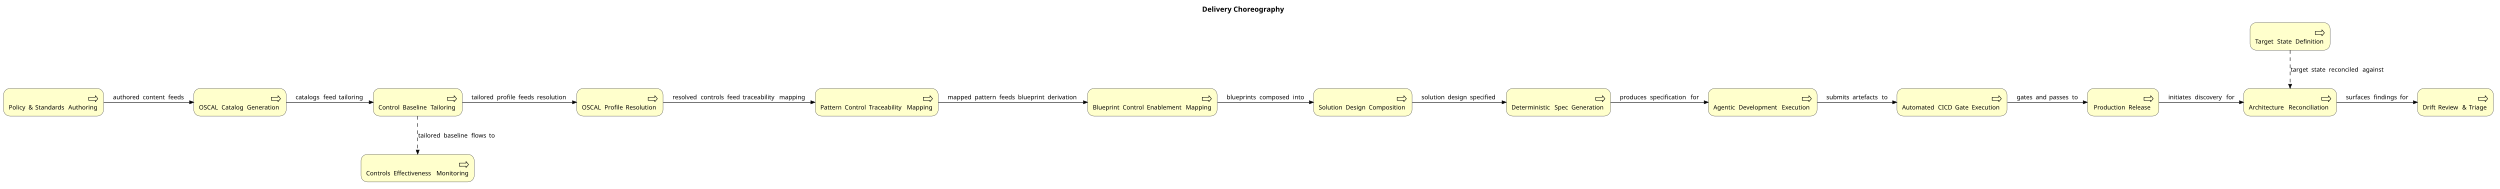
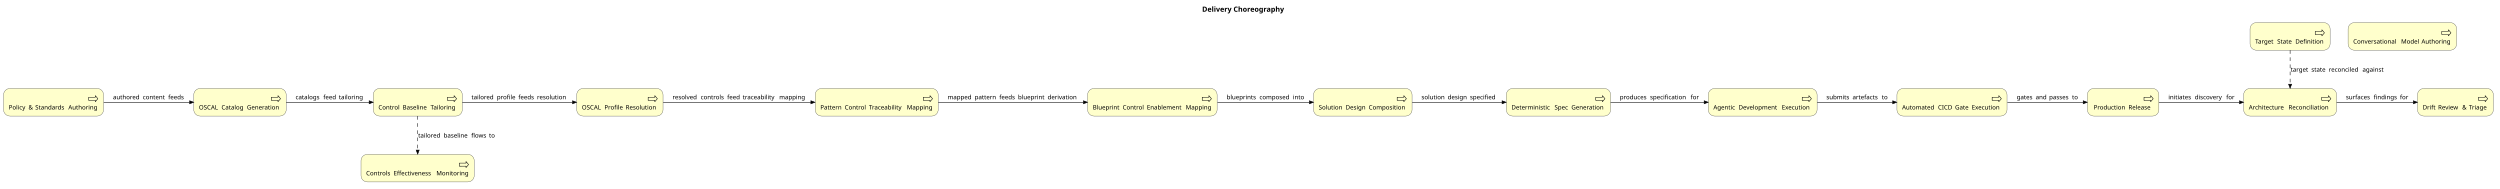
<svg xmlns="http://www.w3.org/2000/svg" version="1.1" data-diagram-type="DESCRIPTION" style="width:3800px;height:287px;background:#FFFFFF;" width="3800.743px" height="287.171px" viewBox="0 0 3800 287" zoomAndPan="magnify" preserveAspectRatio="none" contentStyleType="text/css">
  <defs />
  <g font-family="sans-serif" lengthAdjust="spacing">
    <g class="title" data-source-line="4">
      <text x="1827.197" y="17.847" fill="#000" font-size="10.866" textLength="140.949" font-weight="700">Delivery Choreography</text>
    </g>
    <g class="entity" data-qualified-name="e_id65467a0befb959" id="ent0001" data-source-line="127">
      <rect x="2289.604" y="134.502" width="158.552" height="41.887" fill="#FFC" style="stroke:#181818;stroke-width:0.388;" rx="9.702" ry="9.702" />
      <path d="M2435.527,144.98 A0.388,0.388 0 0 0 2435.273,145.348 L2435.292,147.395 L2425.546,147.398 A0.388,0.388 0 0 0 2425.158,147.786 L2425.155,152.481 A0.388,0.388 0 0 0 2425.545,152.869 L2435.269,152.832 L2435.269,154.638 A0.388,0.388 0 0 0 2435.954,154.886 L2439.83,150.266 A0.388,0.388 0 0 0 2439.832,149.769 L2435.959,145.097 A0.388,0.388 0 0 0 2435.527,144.98 M2436.059,146.434 L2439.029,150.016 L2436.046,153.57 L2436.046,152.443 A0.388,0.388 0 0 0 2435.656,152.055 L2425.932,152.091 L2425.935,148.174 L2435.684,148.171 A0.388,0.388 0 0 0 2436.072,147.78" fill="#000" />
      <text x="2297.365" y="166.431" fill="#000" font-size="9.314" textLength="62.476" font-family="Verdana">Deterministic</text>
      <text x="2359.841" y="166.431" fill="#000" font-size="9.314" font-family="Verdana"> </text>
      <text x="2362.802" y="166.431" fill="#000" font-size="9.314" textLength="22.675" font-family="Verdana">Spec</text>
      <text x="2385.477" y="166.431" fill="#000" font-size="9.314" font-family="Verdana"> </text>
      <text x="2388.437" y="166.431" fill="#000" font-size="9.314" textLength="51.957" font-family="Verdana">Generation</text>
    </g>
    <g class="entity" data-qualified-name="e_id0ee6a752deff52" id="ent0002" data-source-line="127">
      <rect x="2596.566" y="134.502" width="165.41" height="41.887" fill="#FFC" style="stroke:#181818;stroke-width:0.388;" rx="9.702" ry="9.702" />
      <path d="M2749.347,144.98 A0.388,0.388 0 0 0 2749.093,145.348 L2749.112,147.395 L2739.366,147.398 A0.388,0.388 0 0 0 2738.978,147.786 L2738.975,152.481 A0.388,0.388 0 0 0 2739.365,152.869 L2749.089,152.832 L2749.089,154.638 A0.388,0.388 0 0 0 2749.774,154.886 L2753.65,150.266 A0.388,0.388 0 0 0 2753.652,149.769 L2749.779,145.097 A0.388,0.388 0 0 0 2749.347,144.98 M2749.879,146.434 L2752.849,150.016 L2749.866,153.57 L2749.866,152.443 A0.388,0.388 0 0 0 2749.476,152.055 L2739.752,152.091 L2739.755,148.174 L2749.504,148.171 A0.388,0.388 0 0 0 2749.892,147.78" fill="#000" />
      <text x="2604.328" y="166.431" fill="#000" font-size="9.314" textLength="35.276" font-family="Verdana">Agentic</text>
      <text x="2639.604" y="166.431" fill="#000" font-size="9.314" font-family="Verdana"> </text>
      <text x="2642.565" y="166.431" fill="#000" font-size="9.314" textLength="62.699" font-family="Verdana">Development</text>
      <text x="2705.263" y="166.431" fill="#000" font-size="9.314" font-family="Verdana"> </text>
      <text x="2708.224" y="166.431" fill="#000" font-size="9.314" textLength="45.991" font-family="Verdana">Execution</text>
    </g>
    <g class="entity" data-qualified-name="e_id799f46ebb7e15b" id="ent0003" data-source-line="127">
      <rect x="2883.349" y="134.502" width="167.324" height="41.887" fill="#FFC" style="stroke:#181818;stroke-width:0.388;" rx="9.702" ry="9.702" />
      <path d="M3038.045,144.98 A0.388,0.388 0 0 0 3037.79,145.348 L3037.81,147.395 L3028.064,147.398 A0.388,0.388 0 0 0 3027.676,147.786 L3027.673,152.481 A0.388,0.388 0 0 0 3028.062,152.869 L3037.786,152.832 L3037.786,154.638 A0.388,0.388 0 0 0 3038.472,154.886 L3042.348,150.266 A0.388,0.388 0 0 0 3042.349,149.769 L3038.476,145.097 A0.388,0.388 0 0 0 3038.044,144.98 M3038.577,146.434 L3041.546,150.016 L3038.563,153.57 L3038.563,152.443 A0.388,0.388 0 0 0 3038.173,152.055 L3028.449,152.091 L3028.452,148.174 L3038.201,148.171 A0.388,0.388 0 0 0 3038.589,147.78" fill="#000" />
      <text x="2891.11" y="166.431" fill="#000" font-size="9.314" textLength="51.698" font-family="Verdana">Automated</text>
      <text x="2942.808" y="166.431" fill="#000" font-size="9.314" font-family="Verdana"> </text>
      <text x="2945.769" y="166.431" fill="#000" font-size="9.314" textLength="22.925" font-family="Verdana">CICD</text>
      <text x="2968.694" y="166.431" fill="#000" font-size="9.314" font-family="Verdana"> </text>
      <text x="2971.654" y="166.431" fill="#000" font-size="9.314" textLength="22.306" font-family="Verdana">Gate</text>
      <text x="2993.961" y="166.431" fill="#000" font-size="9.314" font-family="Verdana"> </text>
      <text x="2996.921" y="166.431" fill="#000" font-size="9.314" textLength="45.991" font-family="Verdana">Execution</text>
    </g>
    <g class="entity" data-qualified-name="e_id9459a13c29ec5d" id="ent0004" data-source-line="127">
      <rect x="3172.848" y="134.502" width="108.659" height="41.887" fill="#FFC" style="stroke:#181818;stroke-width:0.388;" rx="9.702" ry="9.702" />
      <path d="M3268.879,144.98 A0.388,0.388 0 0 0 3268.624,145.348 L3268.644,147.395 L3258.898,147.398 A0.388,0.388 0 0 0 3258.51,147.786 L3258.507,152.481 A0.388,0.388 0 0 0 3258.896,152.869 L3268.62,152.832 L3268.62,154.638 A0.388,0.388 0 0 0 3269.306,154.886 L3273.182,150.266 A0.388,0.388 0 0 0 3273.183,149.769 L3269.31,145.097 A0.388,0.388 0 0 0 3268.878,144.98 M3269.411,146.434 L3272.38,150.016 L3269.397,153.57 L3269.397,152.443 A0.388,0.388 0 0 0 3269.007,152.055 L3259.283,152.091 L3259.286,148.174 L3269.035,148.171 A0.388,0.388 0 0 0 3269.423,147.78" fill="#000" />
      <text x="3182.333" y="166.431" fill="#000" font-size="9.314" textLength="49.92" font-family="Verdana">Production</text>
      <text x="3232.253" y="166.431" fill="#000" font-size="9.314" font-family="Verdana"> </text>
      <text x="3235.213" y="166.431" fill="#000" font-size="9.314" textLength="36.809" font-family="Verdana">Release</text>
    </g>
    <g class="entity" data-qualified-name="e_id3a7a27eefeb751" id="ent0005" data-source-line="127">
      <rect x="3410.346" y="134.502" width="141.266" height="41.887" fill="#FFC" style="stroke:#181818;stroke-width:0.388;" rx="9.702" ry="9.702" />
      <path d="M3538.983,144.98 A0.388,0.388 0 0 0 3538.729,145.348 L3538.748,147.395 L3529.002,147.398 A0.388,0.388 0 0 0 3528.614,147.786 L3528.611,152.481 A0.388,0.388 0 0 0 3529.001,152.869 L3538.725,152.832 L3538.725,154.638 A0.388,0.388 0 0 0 3539.41,154.886 L3543.286,150.266 A0.388,0.388 0 0 0 3543.288,149.769 L3539.415,145.097 A0.388,0.388 0 0 0 3538.983,144.98 M3539.515,146.434 L3542.485,150.016 L3539.502,153.57 L3539.502,152.443 A0.388,0.388 0 0 0 3539.112,152.055 L3529.388,152.091 L3529.391,148.174 L3539.14,148.171 A0.388,0.388 0 0 0 3539.528,147.78" fill="#000" />
      <text x="3418.107" y="166.431" fill="#000" font-size="9.314" textLength="57.428" font-family="Verdana">Architecture</text>
      <text x="3475.535" y="166.431" fill="#000" font-size="9.314" font-family="Verdana"> </text>
      <text x="3478.496" y="166.431" fill="#000" font-size="9.314" textLength="65.355" font-family="Verdana">Reconciliation</text>
    </g>
    <g class="entity" data-qualified-name="e_id33612ed603b85e" id="ent0006" data-source-line="127">
      <rect x="3674.621" y="134.502" width="115.29" height="41.887" fill="#FFC" style="stroke:#181818;stroke-width:0.388;" rx="9.702" ry="9.702" />
      <path d="M3777.282,144.98 A0.388,0.388 0 0 0 3777.027,145.348 L3777.047,147.395 L3767.301,147.398 A0.388,0.388 0 0 0 3766.913,147.786 L3766.91,152.481 A0.388,0.388 0 0 0 3767.299,152.869 L3777.023,152.832 L3777.023,154.638 A0.388,0.388 0 0 0 3777.709,154.886 L3781.585,150.266 A0.388,0.388 0 0 0 3781.586,149.769 L3777.713,145.097 A0.388,0.388 0 0 0 3777.281,144.98 M3777.814,146.434 L3780.783,150.016 L3777.8,153.57 L3777.8,152.443 A0.388,0.388 0 0 0 3777.411,152.055 L3767.686,152.091 L3767.689,148.174 L3777.438,148.171 A0.388,0.388 0 0 0 3777.826,147.78" fill="#000" />
      <text x="3682.382" y="166.431" fill="#000" font-size="9.314" textLength="20.519" font-family="Verdana">Drift</text>
      <text x="3702.901" y="166.431" fill="#000" font-size="9.314" font-family="Verdana"> </text>
      <text x="3705.862" y="166.431" fill="#000" font-size="9.314" textLength="33.648" font-family="Verdana">Review</text>
      <text x="3739.51" y="166.431" fill="#000" font-size="9.314" font-family="Verdana"> </text>
      <text x="3742.47" y="166.431" fill="#000" font-size="9.314" font-family="Verdana">&amp;</text>
      <text x="3749.733" y="166.431" fill="#000" font-size="9.314" font-family="Verdana"> </text>
      <text x="3752.694" y="166.431" fill="#000" font-size="9.314" textLength="29.455" font-family="Verdana">Triage</text>
    </g>
    <g class="entity" data-qualified-name="e_id395c9c2923aa56" id="ent0007" data-source-line="127">
      <rect x="3420.048" y="34.38" width="121.716" height="41.887" fill="#FFC" style="stroke:#181818;stroke-width:0.388;" rx="9.702" ry="9.702" />
      <path d="M3529.135,44.858 A0.388,0.388 0 0 0 3528.88,45.227 L3528.9,47.273 L3519.154,47.276 A0.388,0.388 0 0 0 3518.766,47.664 L3518.763,52.359 A0.388,0.388 0 0 0 3519.152,52.747 L3528.876,52.711 L3528.876,54.516 A0.388,0.388 0 0 0 3529.562,54.765 L3533.438,50.144 A0.388,0.388 0 0 0 3533.439,49.647 L3529.566,44.975 A0.388,0.388 0 0 0 3529.134,44.858 M3529.667,46.312 L3532.636,49.894 L3529.653,53.449 L3529.653,52.321 A0.388,0.388 0 0 0 3529.263,51.933 L3519.539,51.969 L3519.542,48.052 L3529.291,48.049 A0.388,0.388 0 0 0 3529.679,47.658" fill="#000" />
      <text x="3427.809" y="66.31" fill="#000" font-size="9.314" textLength="30.519" font-family="Verdana">Target</text>
      <text x="3458.328" y="66.31" fill="#000" font-size="9.314" font-family="Verdana"> </text>
      <text x="3461.289" y="66.31" fill="#000" font-size="9.314" textLength="24.653" font-family="Verdana">State</text>
      <text x="3485.942" y="66.31" fill="#000" font-size="9.314" font-family="Verdana"> </text>
      <text x="3488.902" y="66.31" fill="#000" font-size="9.314" textLength="45.099" font-family="Verdana">Definition</text>
    </g>
-     <g class="entity" data-qualified-name="e_id4991c823f6d55b" id="ent0008" data-source-line="127">
+     <g class="entity" data-qualified-name="e_id5959dd7c3bbe59" id="ent0008" data-source-line="127">
+       <rect x="3569.066" y="34.38" width="165.037" height="41.887" fill="#FFC" style="stroke:#181818;stroke-width:0.388;" rx="9.702" ry="9.702" />
+       <path d="M3721.474,44.858 A0.388,0.388 0 0 0 3721.219,45.227 L3721.239,47.273 L3711.493,47.276 A0.388,0.388 0 0 0 3711.105,47.664 L3711.102,52.359 A0.388,0.388 0 0 0 3711.492,52.747 L3721.216,52.711 L3721.216,54.516 A0.388,0.388 0 0 0 3721.901,54.765 L3725.777,50.144 A0.388,0.388 0 0 0 3725.779,49.647 L3721.906,44.975 A0.388,0.388 0 0 0 3721.474,44.858 M3722.006,46.312 L3724.976,49.894 L3721.993,53.449 L3721.993,52.321 A0.388,0.388 0 0 0 3721.603,51.933 L3711.879,51.969 L3711.882,48.052 L3721.631,48.049 A0.388,0.388 0 0 0 3722.019,47.658" fill="#000" />
+       <text x="3576.827" y="66.31" fill="#000" font-size="9.314" textLength="69.871" font-family="Verdana">Conversational</text>
+       <text x="3646.698" y="66.31" fill="#000" font-size="9.314" font-family="Verdana"> </text>
+       <text x="3649.658" y="66.31" fill="#000" font-size="9.314" textLength="27.964" font-family="Verdana">Model</text>
+       <text x="3677.622" y="66.31" fill="#000" font-size="9.314" font-family="Verdana"> </text>
+       <text x="3680.583" y="66.31" fill="#000" font-size="9.314" textLength="45.759" font-family="Verdana">Authoring</text>
+     </g>
+     <g class="entity" data-qualified-name="e_id4991c823f6d55b" id="ent0009" data-source-line="127">
      <rect x="1996.612" y="134.502" width="149.707" height="41.887" fill="#FFC" style="stroke:#181818;stroke-width:0.388;" rx="9.702" ry="9.702" />
      <path d="M2133.69,144.98 A0.388,0.388 0 0 0 2133.436,145.348 L2133.455,147.395 L2123.709,147.398 A0.388,0.388 0 0 0 2123.321,147.786 L2123.318,152.481 A0.388,0.388 0 0 0 2123.708,152.869 L2133.432,152.832 L2133.432,154.638 A0.388,0.388 0 0 0 2134.117,154.886 L2137.993,150.266 A0.388,0.388 0 0 0 2137.995,149.769 L2134.122,145.097 A0.388,0.388 0 0 0 2133.69,144.98 M2134.222,146.434 L2137.192,150.016 L2134.209,153.57 L2134.209,152.443 A0.388,0.388 0 0 0 2133.819,152.055 L2124.095,152.091 L2124.098,148.174 L2133.847,148.171 A0.388,0.388 0 0 0 2134.235,147.78" fill="#000" />
      <text x="2004.374" y="166.431" fill="#000" font-size="9.314" textLength="37.941" font-family="Verdana">Solution</text>
      <text x="2042.315" y="166.431" fill="#000" font-size="9.314" font-family="Verdana"> </text>
      <text x="2045.276" y="166.431" fill="#000" font-size="9.314" textLength="32.157" font-family="Verdana">Design</text>
      <text x="2077.432" y="166.431" fill="#000" font-size="9.314" font-family="Verdana"> </text>
      <text x="2080.393" y="166.431" fill="#000" font-size="9.314" textLength="58.165" font-family="Verdana">Composition</text>
    </g>
-     <g class="entity" data-qualified-name="e_id14fa9f783d5350" id="ent0009" data-source-line="127">
+     <g class="entity" data-qualified-name="e_id14fa9f783d5350" id="ent0010" data-source-line="127">
      <rect x="5.433" y="134.502" width="151.935" height="41.887" fill="#FFC" style="stroke:#181818;stroke-width:0.388;" rx="9.702" ry="9.702" />
      <path d="M144.739,144.98 A0.388,0.388 0 0 0 144.485,145.348 L144.504,147.395 L134.758,147.398 A0.388,0.388 0 0 0 134.37,147.786 L134.367,152.481 A0.388,0.388 0 0 0 134.757,152.869 L144.481,152.832 L144.481,154.638 A0.388,0.388 0 0 0 145.166,154.886 L149.042,150.266 A0.388,0.388 0 0 0 149.044,149.769 L145.171,145.097 A0.388,0.388 0 0 0 144.739,144.98 M145.271,146.434 L148.241,150.016 L145.258,153.57 L145.258,152.443 A0.388,0.388 0 0 0 144.868,152.055 L135.144,152.091 L135.147,148.174 L144.896,148.171 A0.388,0.388 0 0 0 145.284,147.78" fill="#000" />
      <text x="13.194" y="166.431" fill="#000" font-size="9.314" textLength="27.122" font-family="Verdana">Policy</text>
      <text x="40.317" y="166.431" fill="#000" font-size="9.314" font-family="Verdana"> </text>
      <text x="43.277" y="166.431" fill="#000" font-size="9.314" font-family="Verdana">&amp;</text>
      <text x="50.54" y="166.431" fill="#000" font-size="9.314" font-family="Verdana"> </text>
      <text x="53.5" y="166.431" fill="#000" font-size="9.314" textLength="47.387" font-family="Verdana">Standards</text>
      <text x="100.887" y="166.431" fill="#000" font-size="9.314" font-family="Verdana"> </text>
      <text x="103.848" y="166.431" fill="#000" font-size="9.314" textLength="45.759" font-family="Verdana">Authoring</text>
    </g>
-     <g class="entity" data-qualified-name="e_idfeca8b2013795e" id="ent0010" data-source-line="127">
+     <g class="entity" data-qualified-name="e_idfeca8b2013795e" id="ent0011" data-source-line="127">
      <rect x="294.544" y="134.502" width="140.475" height="41.887" fill="#FFC" style="stroke:#181818;stroke-width:0.388;" rx="9.702" ry="9.702" />
      <path d="M422.39,144.98 A0.388,0.388 0 0 0 422.136,145.348 L422.155,147.395 L412.409,147.398 A0.388,0.388 0 0 0 412.021,147.786 L412.018,152.481 A0.388,0.388 0 0 0 412.408,152.869 L422.132,152.832 L422.132,154.638 A0.388,0.388 0 0 0 422.817,154.886 L426.693,150.266 A0.388,0.388 0 0 0 426.695,149.769 L422.822,145.097 A0.388,0.388 0 0 0 422.39,144.98 M422.922,146.434 L425.892,150.016 L422.909,153.57 L422.909,152.443 A0.388,0.388 0 0 0 422.519,152.055 L412.795,152.091 L412.798,148.174 L422.547,148.171 A0.388,0.388 0 0 0 422.935,147.78" fill="#000" />
      <text x="302.305" y="166.431" fill="#000" font-size="9.314" textLength="31.306" font-family="Verdana">OSCAL</text>
      <text x="333.612" y="166.431" fill="#000" font-size="9.314" font-family="Verdana"> </text>
      <text x="336.572" y="166.431" fill="#000" font-size="9.314" textLength="35.767" font-family="Verdana">Catalog</text>
      <text x="372.34" y="166.431" fill="#000" font-size="9.314" font-family="Verdana"> </text>
      <text x="375.3" y="166.431" fill="#000" font-size="9.314" textLength="51.957" font-family="Verdana">Generation</text>
    </g>
-     <g class="entity" data-qualified-name="e_id5bcc1abc98d154" id="ent0011" data-source-line="127">
+     <g class="entity" data-qualified-name="e_id5bcc1abc98d154" id="ent0012" data-source-line="127">
      <rect x="567.356" y="134.502" width="135.304" height="41.887" fill="#FFC" style="stroke:#181818;stroke-width:0.388;" rx="9.702" ry="9.702" />
      <path d="M690.032,144.98 A0.388,0.388 0 0 0 689.777,145.348 L689.797,147.395 L680.051,147.398 A0.388,0.388 0 0 0 679.663,147.786 L679.66,152.481 A0.388,0.388 0 0 0 680.049,152.869 L689.773,152.832 L689.773,154.638 A0.388,0.388 0 0 0 690.459,154.886 L694.335,150.266 A0.388,0.388 0 0 0 694.336,149.769 L690.463,145.097 A0.388,0.388 0 0 0 690.031,144.98 M690.564,146.434 L693.533,150.016 L690.55,153.57 L690.55,152.443 A0.388,0.388 0 0 0 690.16,152.055 L680.436,152.091 L680.439,148.174 L690.188,148.171 A0.388,0.388 0 0 0 690.576,147.78" fill="#000" />
      <text x="575.118" y="166.431" fill="#000" font-size="9.314" textLength="33.871" font-family="Verdana">Control</text>
      <text x="608.989" y="166.431" fill="#000" font-size="9.314" font-family="Verdana"> </text>
      <text x="611.949" y="166.431" fill="#000" font-size="9.314" textLength="39.487" font-family="Verdana">Baseline</text>
      <text x="651.437" y="166.431" fill="#000" font-size="9.314" font-family="Verdana"> </text>
      <text x="654.397" y="166.431" fill="#000" font-size="9.314" textLength="40.502" font-family="Verdana">Tailoring</text>
    </g>
-     <g class="entity" data-qualified-name="e_id57b0ad85b82a5e" id="ent0012" data-source-line="127">
+     <g class="entity" data-qualified-name="e_id57b0ad85b82a5e" id="ent0013" data-source-line="127">
      <rect x="876.647" y="134.502" width="131.161" height="41.887" fill="#FFC" style="stroke:#181818;stroke-width:0.388;" rx="9.702" ry="9.702" />
      <path d="M995.179,144.98 A0.388,0.388 0 0 0 994.925,145.348 L994.944,147.395 L985.198,147.398 A0.388,0.388 0 0 0 984.81,147.786 L984.807,152.481 A0.388,0.388 0 0 0 985.197,152.869 L994.921,152.832 L994.921,154.638 A0.388,0.388 0 0 0 995.606,154.886 L999.482,150.266 A0.388,0.388 0 0 0 999.484,149.769 L995.611,145.097 A0.388,0.388 0 0 0 995.179,144.98 M995.711,146.434 L998.681,150.016 L995.698,153.57 L995.698,152.443 A0.388,0.388 0 0 0 995.308,152.055 L985.584,152.091 L985.587,148.174 L995.336,148.171 A0.388,0.388 0 0 0 995.724,147.78" fill="#000" />
      <text x="884.408" y="166.431" fill="#000" font-size="9.314" textLength="31.306" font-family="Verdana">OSCAL</text>
      <text x="915.714" y="166.431" fill="#000" font-size="9.314" font-family="Verdana"> </text>
      <text x="918.675" y="166.431" fill="#000" font-size="9.314" textLength="29.328" font-family="Verdana">Profile</text>
      <text x="948.003" y="166.431" fill="#000" font-size="9.314" font-family="Verdana"> </text>
      <text x="950.963" y="166.431" fill="#000" font-size="9.314" textLength="49.083" font-family="Verdana">Resolution</text>
    </g>
-     <g class="entity" data-qualified-name="e_id65065ee24d3c54" id="ent0013" data-source-line="127">
+     <g class="entity" data-qualified-name="e_id65065ee24d3c54" id="ent0014" data-source-line="127">
      <rect x="1239.103" y="134.502" width="186.957" height="41.887" fill="#FFC" style="stroke:#181818;stroke-width:0.388;" rx="9.702" ry="9.702" />
      <path d="M1413.431,144.98 A0.388,0.388 0 0 0 1413.176,145.348 L1413.196,147.395 L1403.45,147.398 A0.388,0.388 0 0 0 1403.062,147.786 L1403.059,152.481 A0.388,0.388 0 0 0 1403.448,152.869 L1413.172,152.832 L1413.172,154.638 A0.388,0.388 0 0 0 1413.858,154.886 L1417.734,150.266 A0.388,0.388 0 0 0 1417.735,149.769 L1413.862,145.097 A0.388,0.388 0 0 0 1413.43,144.98 M1413.963,146.434 L1416.932,150.016 L1413.949,153.57 L1413.949,152.443 A0.388,0.388 0 0 0 1413.56,152.055 L1403.835,152.091 L1403.838,148.174 L1413.587,148.171 A0.388,0.388 0 0 0 1413.975,147.78" fill="#000" />
      <text x="1246.864" y="166.431" fill="#000" font-size="9.314" textLength="34.089" font-family="Verdana">Pattern</text>
      <text x="1280.953" y="166.431" fill="#000" font-size="9.314" font-family="Verdana"> </text>
      <text x="1283.914" y="166.431" fill="#000" font-size="9.314" textLength="33.871" font-family="Verdana">Control</text>
      <text x="1317.785" y="166.431" fill="#000" font-size="9.314" font-family="Verdana"> </text>
      <text x="1320.746" y="166.431" fill="#000" font-size="9.314" textLength="54.622" font-family="Verdana">Traceability</text>
      <text x="1375.368" y="166.431" fill="#000" font-size="9.314" font-family="Verdana"> </text>
      <text x="1378.328" y="166.431" fill="#000" font-size="9.314" textLength="39.97" font-family="Verdana">Mapping</text>
    </g>
-     <g class="entity" data-qualified-name="e_id378927722a8d5a" id="ent0014" data-source-line="127">
+     <g class="entity" data-qualified-name="e_id378927722a8d5a" id="ent0015" data-source-line="127">
      <rect x="1653.172" y="134.502" width="196.82" height="41.887" fill="#FFC" style="stroke:#181818;stroke-width:0.388;" rx="9.702" ry="9.702" />
      <path d="M1837.364,144.98 A0.388,0.388 0 0 0 1837.109,145.348 L1837.129,147.395 L1827.383,147.398 A0.388,0.388 0 0 0 1826.995,147.786 L1826.992,152.481 A0.388,0.388 0 0 0 1827.381,152.869 L1837.105,152.832 L1837.105,154.638 A0.388,0.388 0 0 0 1837.791,154.886 L1841.667,150.266 A0.388,0.388 0 0 0 1841.668,149.769 L1837.795,145.097 A0.388,0.388 0 0 0 1837.363,144.98 M1837.896,146.434 L1840.865,150.016 L1837.882,153.57 L1837.882,152.443 A0.388,0.388 0 0 0 1837.493,152.055 L1827.768,152.091 L1827.771,148.174 L1837.52,148.171 A0.388,0.388 0 0 0 1837.908,147.78" fill="#000" />
      <text x="1660.933" y="166.431" fill="#000" font-size="9.314" textLength="42.493" font-family="Verdana">Blueprint</text>
      <text x="1703.427" y="166.431" fill="#000" font-size="9.314" font-family="Verdana"> </text>
      <text x="1706.387" y="166.431" fill="#000" font-size="9.314" textLength="33.871" font-family="Verdana">Control</text>
      <text x="1740.258" y="166.431" fill="#000" font-size="9.314" font-family="Verdana"> </text>
      <text x="1743.219" y="166.431" fill="#000" font-size="9.314" textLength="56.082" font-family="Verdana">Enablement</text>
      <text x="1799.301" y="166.431" fill="#000" font-size="9.314" font-family="Verdana"> </text>
      <text x="1802.261" y="166.431" fill="#000" font-size="9.314" textLength="39.97" font-family="Verdana">Mapping</text>
    </g>
-     <g class="entity" data-qualified-name="e_id18a08f8aff8057" id="ent0015" data-source-line="127">
+     <g class="entity" data-qualified-name="e_id18a08f8aff8057" id="ent0016" data-source-line="127">
      <rect x="548.729" y="234.624" width="172.086" height="41.887" fill="#FFC" style="stroke:#181818;stroke-width:0.388;" rx="9.702" ry="9.702" />
      <path d="M708.186,245.102 A0.388,0.388 0 0 0 707.931,245.47 L707.951,247.516 L698.205,247.52 A0.388,0.388 0 0 0 697.817,247.908 L697.814,252.602 A0.388,0.388 0 0 0 698.204,252.99 L707.928,252.954 L707.928,254.759 A0.388,0.388 0 0 0 708.613,255.008 L712.489,250.388 A0.388,0.388 0 0 0 712.491,249.89 L708.618,245.218 A0.388,0.388 0 0 0 708.185,245.102 M708.718,246.555 L711.688,250.137 L708.704,253.692 L708.704,252.564 A0.388,0.388 0 0 0 708.315,252.176 L698.591,252.213 L698.594,248.296 L708.343,248.292 A0.388,0.388 0 0 0 708.731,247.901" fill="#000" />
      <text x="556.49" y="266.553" fill="#000" font-size="9.314" textLength="38.723" font-family="Verdana">Controls</text>
      <text x="595.214" y="266.553" fill="#000" font-size="9.314" font-family="Verdana"> </text>
      <text x="598.174" y="266.553" fill="#000" font-size="9.314" textLength="62.112" font-family="Verdana">Effectiveness</text>
      <text x="660.286" y="266.553" fill="#000" font-size="9.314" font-family="Verdana"> </text>
      <text x="663.247" y="266.553" fill="#000" font-size="9.314" textLength="49.806" font-family="Verdana">Monitoring</text>
    </g>
-     <g class="link" data-entity-1="ent0001" data-entity-2="ent0002" id="lnk16" data-source-line="349" data-link-type="dependency">
+     <g class="link" data-entity-1="ent0001" data-entity-2="ent0002" id="lnk17" data-source-line="349" data-link-type="dependency">
      <path d="M2448.115,155.458 C2493.565,155.458 2544.324,155.458 2590.326,155.458" style="stroke:#000;stroke-width:0.776;" fill="none" id="e_id65467a0befb959-to-e_id0ee6a752deff52" />
      <polygon points="2596.535,155.458,2590.326,153.129,2590.326,157.786,2596.535,155.458" fill="#000" style="stroke:#000;stroke-width:0.776;stroke-linejoin:miter;stroke-miterlimit:10;" />
      <text x="2462.101" y="150.909" fill="#000" font-size="9.314" textLength="42.957" font-family="Verdana">produces</text>
      <text x="2505.058" y="150.909" fill="#000" font-size="9.314" font-family="Verdana"> </text>
      <text x="2508.018" y="150.909" fill="#000" font-size="9.314" textLength="58.738" font-family="Verdana">specification</text>
      <text x="2566.756" y="150.909" fill="#000" font-size="9.314" font-family="Verdana"> </text>
      <text x="2569.717" y="150.909" fill="#000" font-size="9.314" textLength="12.806" font-family="Verdana">for</text>
    </g>
-     <g class="link" data-entity-1="ent0002" data-entity-2="ent0003" id="lnk17" data-source-line="349" data-link-type="dependency">
+     <g class="link" data-entity-1="ent0002" data-entity-2="ent0003" id="lnk18" data-source-line="349" data-link-type="dependency">
      <path d="M2762.124,155.458 C2800.085,155.458 2838.799,155.458 2876.899,155.458" style="stroke:#000;stroke-width:0.776;" fill="none" id="e_id0ee6a752deff52-to-e_id799f46ebb7e15b" />
      <polygon points="2883.108,155.458,2876.899,153.129,2876.899,157.786,2883.108,155.458" fill="#000" style="stroke:#000;stroke-width:0.776;stroke-linejoin:miter;stroke-miterlimit:10;" />
      <text x="2776.048" y="150.909" fill="#000" font-size="9.314" textLength="36.832" font-family="Verdana">submits</text>
      <text x="2812.88" y="150.909" fill="#000" font-size="9.314" font-family="Verdana"> </text>
      <text x="2815.84" y="150.909" fill="#000" font-size="9.314" textLength="41.529" font-family="Verdana">artefacts</text>
      <text x="2857.37" y="150.909" fill="#000" font-size="9.314" font-family="Verdana"> </text>
      <text x="2860.33" y="150.909" fill="#000" font-size="9.314" textLength="9.35" font-family="Verdana">to</text>
    </g>
-     <g class="link" data-entity-1="ent0003" data-entity-2="ent0004" id="lnk18" data-source-line="349" data-link-type="dependency">
+     <g class="link" data-entity-1="ent0003" data-entity-2="ent0004" id="lnk19" data-source-line="349" data-link-type="dependency">
      <path d="M3051.227,155.458 C3091.066,155.458 3131.301,155.458 3166.46,155.458" style="stroke:#000;stroke-width:0.776;" fill="none" id="e_id799f46ebb7e15b-to-e_id9459a13c29ec5d" />
      <polygon points="3172.669,155.458,3166.46,153.129,3166.46,157.786,3172.669,155.458" fill="#000" style="stroke:#000;stroke-width:0.776;stroke-linejoin:miter;stroke-miterlimit:10;" />
      <text x="3065.353" y="150.909" fill="#000" font-size="9.314" textLength="25.854" font-family="Verdana">gates</text>
      <text x="3091.207" y="150.909" fill="#000" font-size="9.314" font-family="Verdana"> </text>
      <text x="3094.167" y="150.909" fill="#000" font-size="9.314" textLength="17.522" font-family="Verdana">and</text>
      <text x="3111.689" y="150.909" fill="#000" font-size="9.314" font-family="Verdana"> </text>
      <text x="3114.65" y="150.909" fill="#000" font-size="9.314" textLength="31.907" font-family="Verdana">passes</text>
      <text x="3146.556" y="150.909" fill="#000" font-size="9.314" font-family="Verdana"> </text>
      <text x="3149.517" y="150.909" fill="#000" font-size="9.314" textLength="9.35" font-family="Verdana">to</text>
    </g>
-     <g class="link" data-entity-1="ent0004" data-entity-2="ent0005" id="lnk19" data-source-line="349" data-link-type="dependency">
+     <g class="link" data-entity-1="ent0004" data-entity-2="ent0005" id="lnk20" data-source-line="349" data-link-type="dependency">
      <path d="M3281.624,155.458 C3319.204,155.458 3363.32,155.458 3404.005,155.458" style="stroke:#000;stroke-width:0.776;" fill="none" id="e_id9459a13c29ec5d-to-e_id3a7a27eefeb751" />
      <polygon points="3410.214,155.458,3404.005,153.129,3404.005,157.786,3410.214,155.458" fill="#000" style="stroke:#000;stroke-width:0.776;stroke-linejoin:miter;stroke-miterlimit:10;" />
      <text x="3295.866" y="150.909" fill="#000" font-size="9.314" textLength="37.259" font-family="Verdana">initiates</text>
      <text x="3333.125" y="150.909" fill="#000" font-size="9.314" font-family="Verdana"> </text>
      <text x="3336.085" y="150.909" fill="#000" font-size="9.314" textLength="44.754" font-family="Verdana">discovery</text>
      <text x="3380.839" y="150.909" fill="#000" font-size="9.314" font-family="Verdana"> </text>
      <text x="3383.8" y="150.909" fill="#000" font-size="9.314" textLength="12.806" font-family="Verdana">for</text>
    </g>
-     <g class="link" data-entity-1="ent0005" data-entity-2="ent0006" id="lnk20" data-source-line="349" data-link-type="dependency">
+     <g class="link" data-entity-1="ent0005" data-entity-2="ent0006" id="lnk21" data-source-line="349" data-link-type="dependency">
      <path d="M3551.688,155.458 C3590.48,155.458 3631.754,155.458 3668.326,155.458" style="stroke:#000;stroke-width:0.776;" fill="none" id="e_id3a7a27eefeb751-to-e_id33612ed603b85e" />
      <polygon points="3674.535,155.458,3668.326,153.129,3668.326,157.786,3674.535,155.458" fill="#000" style="stroke:#000;stroke-width:0.776;stroke-linejoin:miter;stroke-miterlimit:10;" />
      <text x="3565.767" y="150.909" fill="#000" font-size="9.314" textLength="39.274" font-family="Verdana">surfaces</text>
      <text x="3605.041" y="150.909" fill="#000" font-size="9.314" font-family="Verdana"> </text>
      <text x="3608.002" y="150.909" fill="#000" font-size="9.314" textLength="36.936" font-family="Verdana">findings</text>
      <text x="3644.938" y="150.909" fill="#000" font-size="9.314" font-family="Verdana"> </text>
      <text x="3647.898" y="150.909" fill="#000" font-size="9.314" textLength="12.806" font-family="Verdana">for</text>
    </g>
-     <g class="link" data-entity-1="ent0010" data-entity-2="ent0011" id="lnk21" data-source-line="349" data-link-type="dependency">
+     <g class="link" data-entity-1="ent0011" data-entity-2="ent0012" id="lnk22" data-source-line="349" data-link-type="dependency">
      <path d="M435.04,155.458 C475.842,155.458 520.765,155.458 561.093,155.458" style="stroke:#000;stroke-width:0.776;" fill="none" id="e_idfeca8b2013795e-to-e_id5bcc1abc98d154" />
      <polygon points="567.302,155.458,561.093,153.129,561.093,157.786,567.302,155.458" fill="#000" style="stroke:#000;stroke-width:0.776;stroke-linejoin:miter;stroke-miterlimit:10;" />
      <text x="449.189" y="150.909" fill="#000" font-size="9.314" textLength="39.237" font-family="Verdana">catalogs</text>
      <text x="488.427" y="150.909" fill="#000" font-size="9.314" font-family="Verdana"> </text>
      <text x="491.387" y="150.909" fill="#000" font-size="9.314" textLength="20.651" font-family="Verdana">feed</text>
      <text x="512.038" y="150.909" fill="#000" font-size="9.314" font-family="Verdana"> </text>
      <text x="514.999" y="150.909" fill="#000" font-size="9.314" textLength="38.464" font-family="Verdana">tailoring</text>
    </g>
-     <g class="link" data-entity-1="ent0011" data-entity-2="ent0012" id="lnk22" data-source-line="349" data-link-type="dependency">
+     <g class="link" data-entity-1="ent0012" data-entity-2="ent0013" id="lnk23" data-source-line="349" data-link-type="dependency">
      <path d="M702.707,155.458 C754.421,155.458 819.011,155.458 870.213,155.458" style="stroke:#000;stroke-width:0.776;" fill="none" id="e_id5bcc1abc98d154-to-e_id57b0ad85b82a5e" />
      <polygon points="876.422,155.458,870.213,153.129,870.213,157.786,876.422,155.458" fill="#000" style="stroke:#000;stroke-width:0.776;stroke-linejoin:miter;stroke-miterlimit:10;" />
      <text x="716.568" y="150.909" fill="#000" font-size="9.314" textLength="35.704" font-family="Verdana">tailored</text>
      <text x="752.272" y="150.909" fill="#000" font-size="9.314" font-family="Verdana"> </text>
      <text x="755.233" y="150.909" fill="#000" font-size="9.314" textLength="29.624" font-family="Verdana">profile</text>
      <text x="784.856" y="150.909" fill="#000" font-size="9.314" font-family="Verdana"> </text>
      <text x="787.817" y="150.909" fill="#000" font-size="9.314" textLength="25.503" font-family="Verdana">feeds</text>
      <text x="813.32" y="150.909" fill="#000" font-size="9.314" font-family="Verdana"> </text>
      <text x="816.281" y="150.909" fill="#000" font-size="9.314" textLength="46.441" font-family="Verdana">resolution</text>
    </g>
-     <g class="link" data-entity-1="ent0009" data-entity-2="ent0010" id="lnk23" data-source-line="349" data-link-type="dependency">
+     <g class="link" data-entity-1="ent0010" data-entity-2="ent0011" id="lnk24" data-source-line="349" data-link-type="dependency">
      <path d="M157.781,155.458 C200.313,155.458 246.695,155.458 288.226,155.458" style="stroke:#000;stroke-width:0.776;" fill="none" id="e_id14fa9f783d5350-to-e_idfeca8b2013795e" />
      <polygon points="294.435,155.458,288.226,153.129,288.226,157.786,294.435,155.458" fill="#000" style="stroke:#000;stroke-width:0.776;stroke-linejoin:miter;stroke-miterlimit:10;" />
      <text x="171.72" y="150.909" fill="#000" font-size="9.314" textLength="42.334" font-family="Verdana">authored</text>
      <text x="214.055" y="150.909" fill="#000" font-size="9.314" font-family="Verdana"> </text>
      <text x="217.015" y="150.909" fill="#000" font-size="9.314" textLength="35.658" font-family="Verdana">content</text>
      <text x="252.674" y="150.909" fill="#000" font-size="9.314" font-family="Verdana"> </text>
      <text x="255.634" y="150.909" fill="#000" font-size="9.314" textLength="25.503" font-family="Verdana">feeds</text>
    </g>
-     <g class="link" data-entity-1="ent0012" data-entity-2="ent0013" id="lnk24" data-source-line="349" data-link-type="dependency">
+     <g class="link" data-entity-1="ent0013" data-entity-2="ent0014" id="lnk25" data-source-line="349" data-link-type="dependency">
      <path d="M1008.016,155.458 C1071.248,155.458 1161.256,155.458 1232.537,155.458" style="stroke:#000;stroke-width:0.776;" fill="none" id="e_id57b0ad85b82a5e-to-e_id65065ee24d3c54" />
      <polygon points="1238.746,155.458,1232.537,153.129,1232.537,157.786,1238.746,155.458" fill="#000" style="stroke:#000;stroke-width:0.776;stroke-linejoin:miter;stroke-miterlimit:10;" />
      <text x="1022.172" y="150.909" fill="#000" font-size="9.314" textLength="39.851" font-family="Verdana">resolved</text>
      <text x="1062.024" y="150.909" fill="#000" font-size="9.314" font-family="Verdana"> </text>
      <text x="1064.984" y="150.909" fill="#000" font-size="9.314" textLength="37.341" font-family="Verdana">controls</text>
      <text x="1102.325" y="150.909" fill="#000" font-size="9.314" font-family="Verdana"> </text>
      <text x="1105.286" y="150.909" fill="#000" font-size="9.314" textLength="20.651" font-family="Verdana">feed</text>
      <text x="1125.937" y="150.909" fill="#000" font-size="9.314" font-family="Verdana"> </text>
      <text x="1128.897" y="150.909" fill="#000" font-size="9.314" textLength="52.585" font-family="Verdana">traceability</text>
      <text x="1181.482" y="150.909" fill="#000" font-size="9.314" font-family="Verdana"> </text>
      <text x="1184.443" y="150.909" fill="#000" font-size="9.314" textLength="41.006" font-family="Verdana">mapping</text>
    </g>
-     <g class="link" data-entity-1="ent0011" data-entity-2="ent0015" id="lnk25" data-source-line="349" data-link-type="dependency">
+     <g class="link" data-entity-1="ent0012" data-entity-2="ent0016" id="lnk26" data-source-line="349" data-link-type="dependency">
      <path d="M634.88,176.421 C634.88,193.318 634.88,211.115 634.88,228.096" style="stroke:#000;stroke-width:0.776;stroke-dasharray:5.433,5.433;" fill="none" id="e_id5bcc1abc98d154-to-e_id18a08f8aff8057" />
      <polygon points="634.88,234.306,637.208,228.096,632.552,228.096,634.88,234.306" fill="#000" style="stroke:#000;stroke-width:0.776;stroke-linejoin:miter;stroke-miterlimit:10;" />
      <text x="635.656" y="209.119" fill="#000" font-size="9.314" textLength="35.704" font-family="Verdana">tailored</text>
      <text x="671.36" y="209.119" fill="#000" font-size="9.314" font-family="Verdana"> </text>
      <text x="674.321" y="209.119" fill="#000" font-size="9.314" textLength="39.01" font-family="Verdana">baseline</text>
      <text x="713.331" y="209.119" fill="#000" font-size="9.314" font-family="Verdana"> </text>
      <text x="716.291" y="209.119" fill="#000" font-size="9.314" textLength="24.034" font-family="Verdana">flows</text>
      <text x="740.326" y="209.119" fill="#000" font-size="9.314" font-family="Verdana"> </text>
      <text x="743.286" y="209.119" fill="#000" font-size="9.314" textLength="9.35" font-family="Verdana">to</text>
    </g>
-     <g class="link" data-entity-1="ent0013" data-entity-2="ent0014" id="lnk26" data-source-line="349" data-link-type="dependency">
+     <g class="link" data-entity-1="ent0014" data-entity-2="ent0015" id="lnk27" data-source-line="349" data-link-type="dependency">
      <path d="M1426.159,155.458 C1493.59,155.458 1578.22,155.458 1646.807,155.458" style="stroke:#000;stroke-width:0.776;" fill="none" id="e_id65065ee24d3c54-to-e_id378927722a8d5a" />
      <polygon points="1653.017,155.458,1646.807,153.129,1646.807,157.786,1653.017,155.458" fill="#000" style="stroke:#000;stroke-width:0.776;stroke-linejoin:miter;stroke-miterlimit:10;" />
      <text x="1440.316" y="150.909" fill="#000" font-size="9.314" textLength="38.246" font-family="Verdana">mapped</text>
      <text x="1478.562" y="150.909" fill="#000" font-size="9.314" font-family="Verdana"> </text>
      <text x="1481.523" y="150.909" fill="#000" font-size="9.314" textLength="34.385" font-family="Verdana">pattern</text>
      <text x="1515.908" y="150.909" fill="#000" font-size="9.314" font-family="Verdana"> </text>
      <text x="1518.868" y="150.909" fill="#000" font-size="9.314" textLength="25.503" font-family="Verdana">feeds</text>
      <text x="1544.372" y="150.909" fill="#000" font-size="9.314" font-family="Verdana"> </text>
      <text x="1547.332" y="150.909" fill="#000" font-size="9.314" textLength="42.016" font-family="Verdana">blueprint</text>
      <text x="1589.348" y="150.909" fill="#000" font-size="9.314" font-family="Verdana"> </text>
      <text x="1592.309" y="150.909" fill="#000" font-size="9.314" textLength="47.118" font-family="Verdana">derivation</text>
    </g>
-     <g class="link" data-entity-1="ent0014" data-entity-2="ent0008" id="lnk27" data-source-line="349" data-link-type="dependency">
+     <g class="link" data-entity-1="ent0015" data-entity-2="ent0009" id="lnk28" data-source-line="349" data-link-type="dependency">
      <path d="M1850.512,155.458 C1897.57,155.458 1946.73,155.458 1990.279,155.458" style="stroke:#000;stroke-width:0.776;" fill="none" id="e_id378927722a8d5a-to-e_id4991c823f6d55b" />
      <polygon points="1996.488,155.458,1990.279,153.129,1990.279,157.786,1996.488,155.458" fill="#000" style="stroke:#000;stroke-width:0.776;stroke-linejoin:miter;stroke-miterlimit:10;" />
      <text x="1864.475" y="150.909" fill="#000" font-size="9.314" textLength="46.868" font-family="Verdana">blueprints</text>
      <text x="1911.343" y="150.909" fill="#000" font-size="9.314" font-family="Verdana"> </text>
      <text x="1914.304" y="150.909" fill="#000" font-size="9.314" textLength="47.996" font-family="Verdana">composed</text>
      <text x="1962.3" y="150.909" fill="#000" font-size="9.314" font-family="Verdana"> </text>
      <text x="1965.261" y="150.909" fill="#000" font-size="9.314" textLength="17.841" font-family="Verdana">into</text>
    </g>
-     <g class="link" data-entity-1="ent0008" data-entity-2="ent0001" id="lnk28" data-source-line="349" data-link-type="dependency">
+     <g class="link" data-entity-1="ent0009" data-entity-2="ent0001" id="lnk29" data-source-line="349" data-link-type="dependency">
      <path d="M2146.523,155.458 C2190.119,155.458 2238.821,155.458 2283.154,155.458" style="stroke:#000;stroke-width:0.776;" fill="none" id="e_id4991c823f6d55b-to-e_id65467a0befb959" />
      <polygon points="2289.363,155.458,2283.154,153.129,2283.154,157.786,2289.363,155.458" fill="#000" style="stroke:#000;stroke-width:0.776;stroke-linejoin:miter;stroke-miterlimit:10;" />
      <text x="2160.571" y="150.909" fill="#000" font-size="9.314" textLength="36.882" font-family="Verdana">solution</text>
      <text x="2197.453" y="150.909" fill="#000" font-size="9.314" font-family="Verdana"> </text>
      <text x="2200.414" y="150.909" fill="#000" font-size="9.314" textLength="30.897" font-family="Verdana">design</text>
      <text x="2231.31" y="150.909" fill="#000" font-size="9.314" font-family="Verdana"> </text>
      <text x="2234.271" y="150.909" fill="#000" font-size="9.314" textLength="41.711" font-family="Verdana">specified</text>
    </g>
-     <g class="link" data-entity-1="ent0007" data-entity-2="ent0005" id="lnk29" data-source-line="349" data-link-type="dependency">
+     <g class="link" data-entity-1="ent0007" data-entity-2="ent0005" id="lnk30" data-source-line="349" data-link-type="dependency">
      <path d="M3480.974,76.3 C3480.974,93.196 3480.974,110.993 3480.974,127.975" style="stroke:#000;stroke-width:0.776;stroke-dasharray:5.433,5.433;" fill="none" id="e_id395c9c2923aa56-to-e_id3a7a27eefeb751" />
      <polygon points="3480.974,134.184,3483.303,127.975,3478.646,127.975,3480.974,134.184" fill="#000" style="stroke:#000;stroke-width:0.776;stroke-linejoin:miter;stroke-miterlimit:10;" />
      <text x="3481.75" y="108.997" fill="#000" font-size="9.314" textLength="28.482" font-family="Verdana">target</text>
      <text x="3510.233" y="108.997" fill="#000" font-size="9.314" font-family="Verdana"> </text>
      <text x="3513.193" y="108.997" fill="#000" font-size="9.314" textLength="23.593" font-family="Verdana">state</text>
      <text x="3536.786" y="108.997" fill="#000" font-size="9.314" font-family="Verdana"> </text>
      <text x="3539.747" y="108.997" fill="#000" font-size="9.314" textLength="48.219" font-family="Verdana">reconciled</text>
      <text x="3587.966" y="108.997" fill="#000" font-size="9.314" font-family="Verdana"> </text>
      <text x="3590.927" y="108.997" fill="#000" font-size="9.314" textLength="34.321" font-family="Verdana">against</text>
    </g>
  </g>
</svg>
